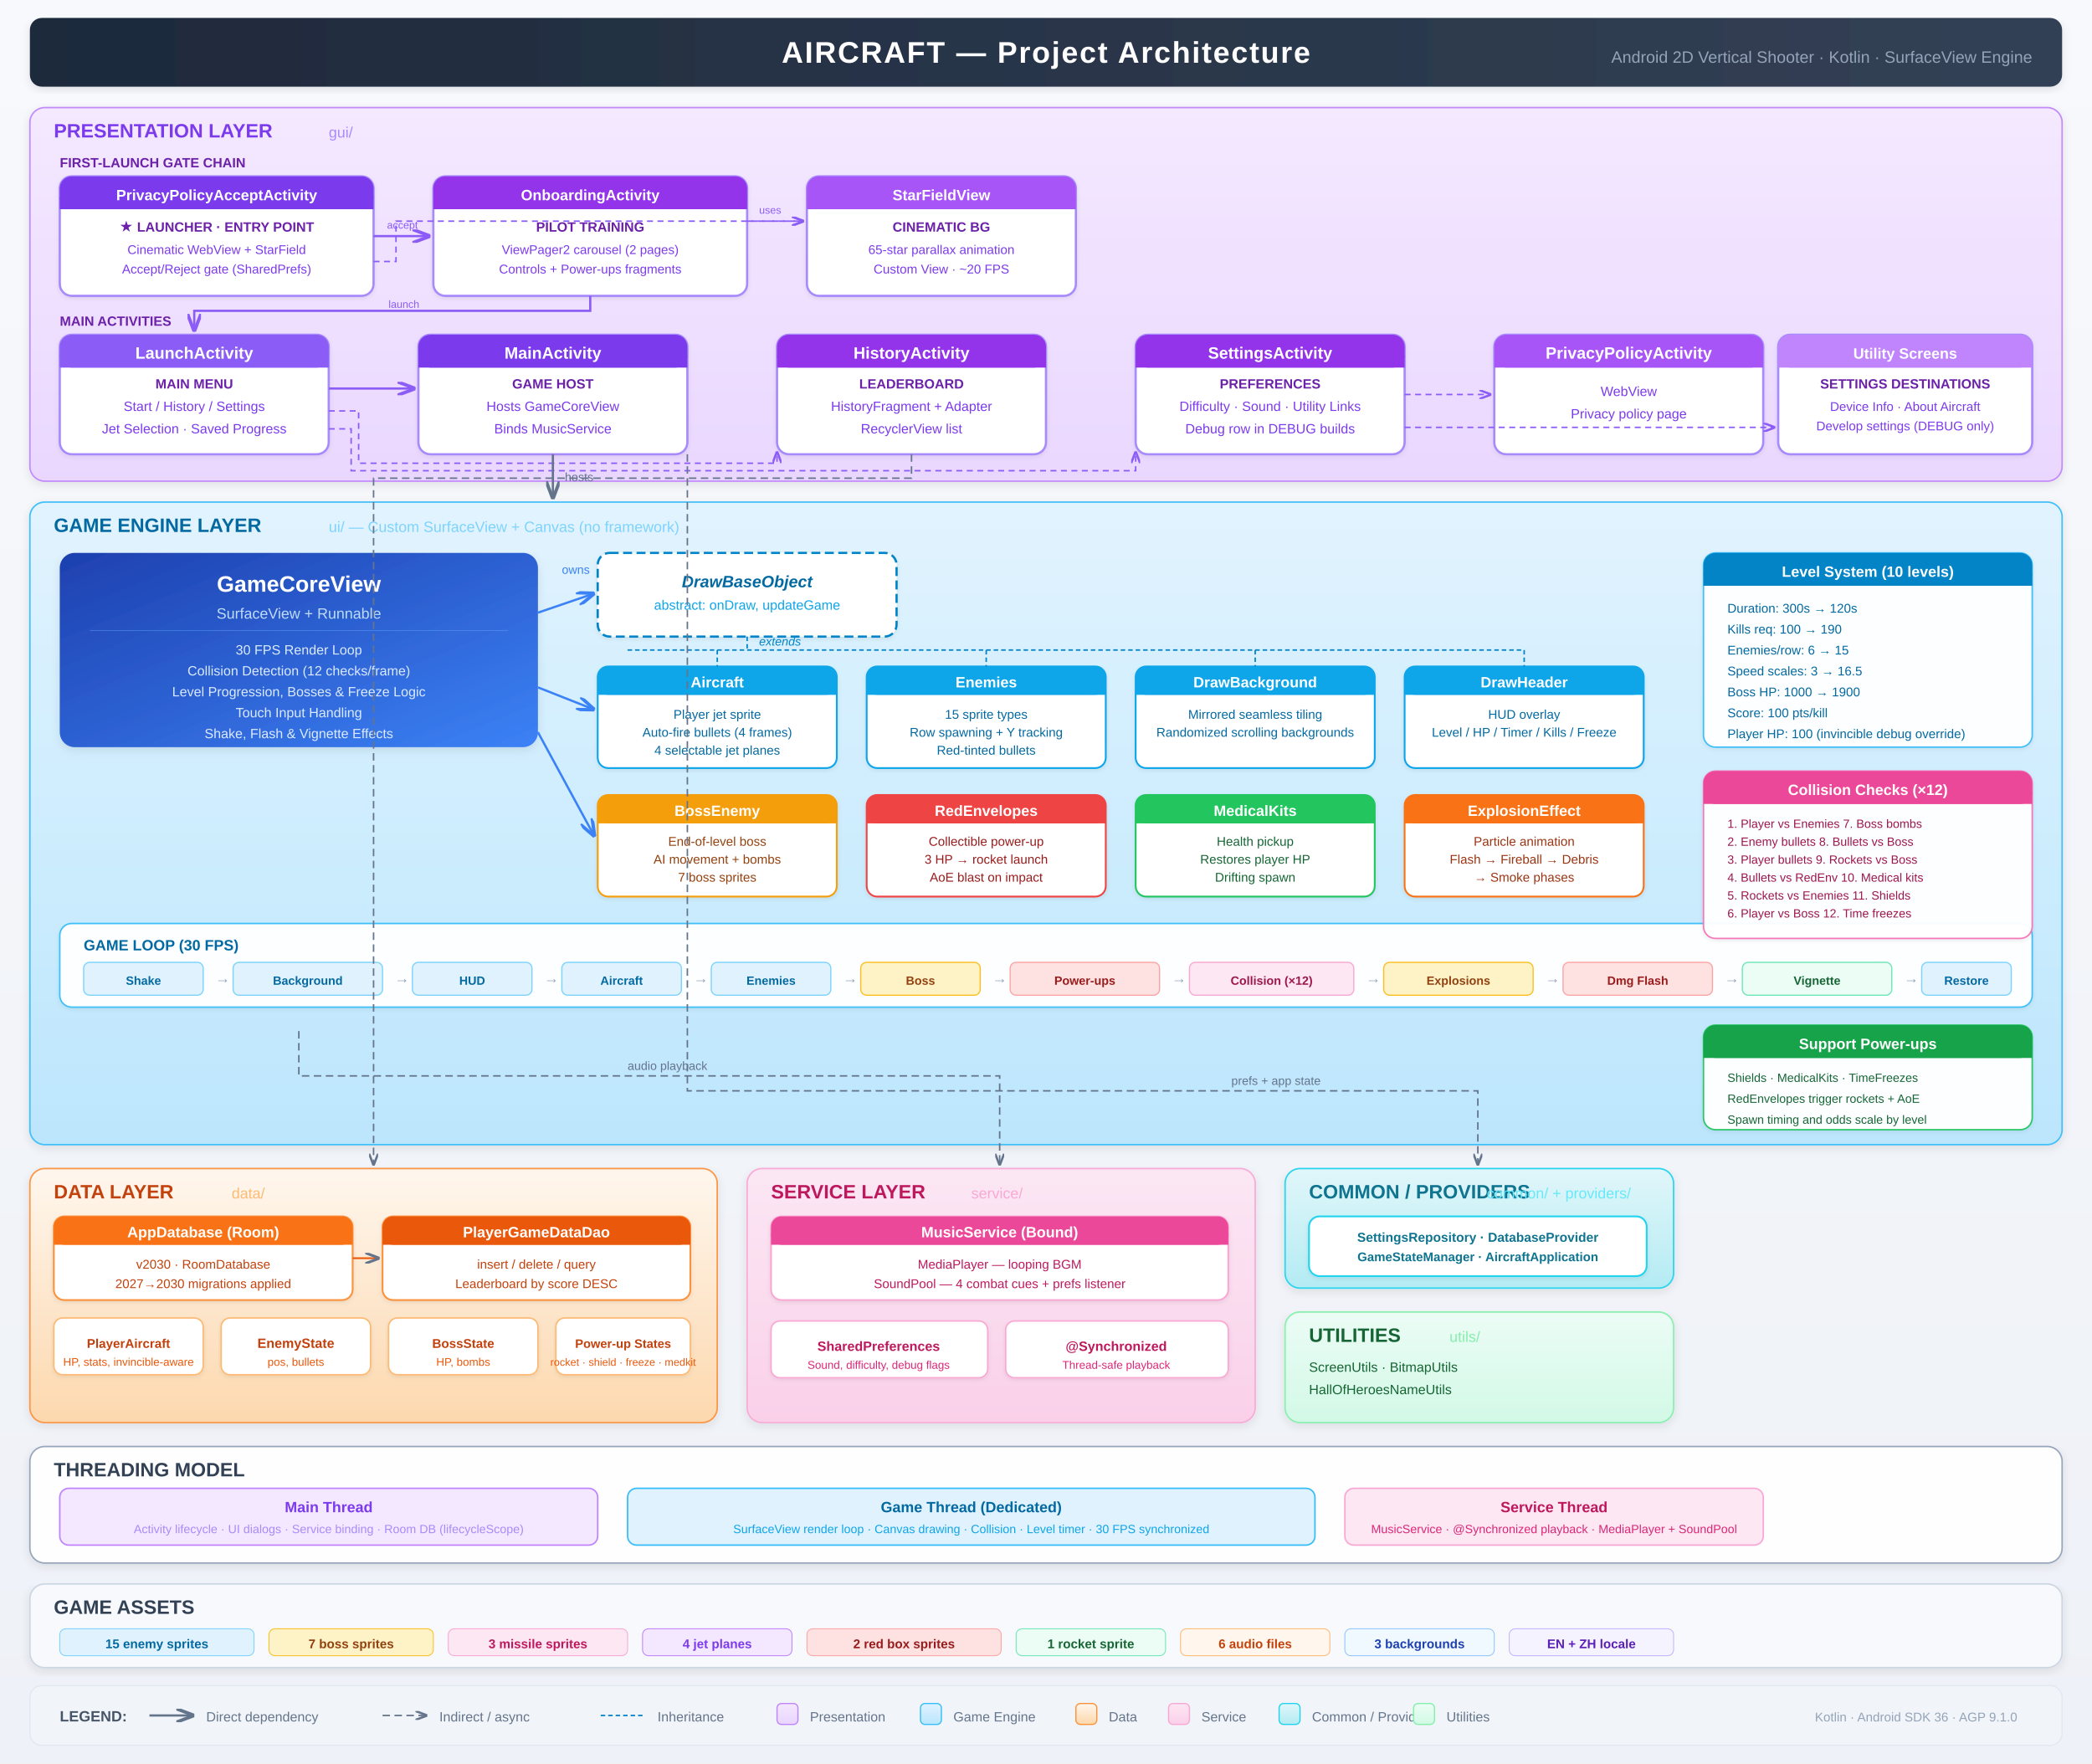
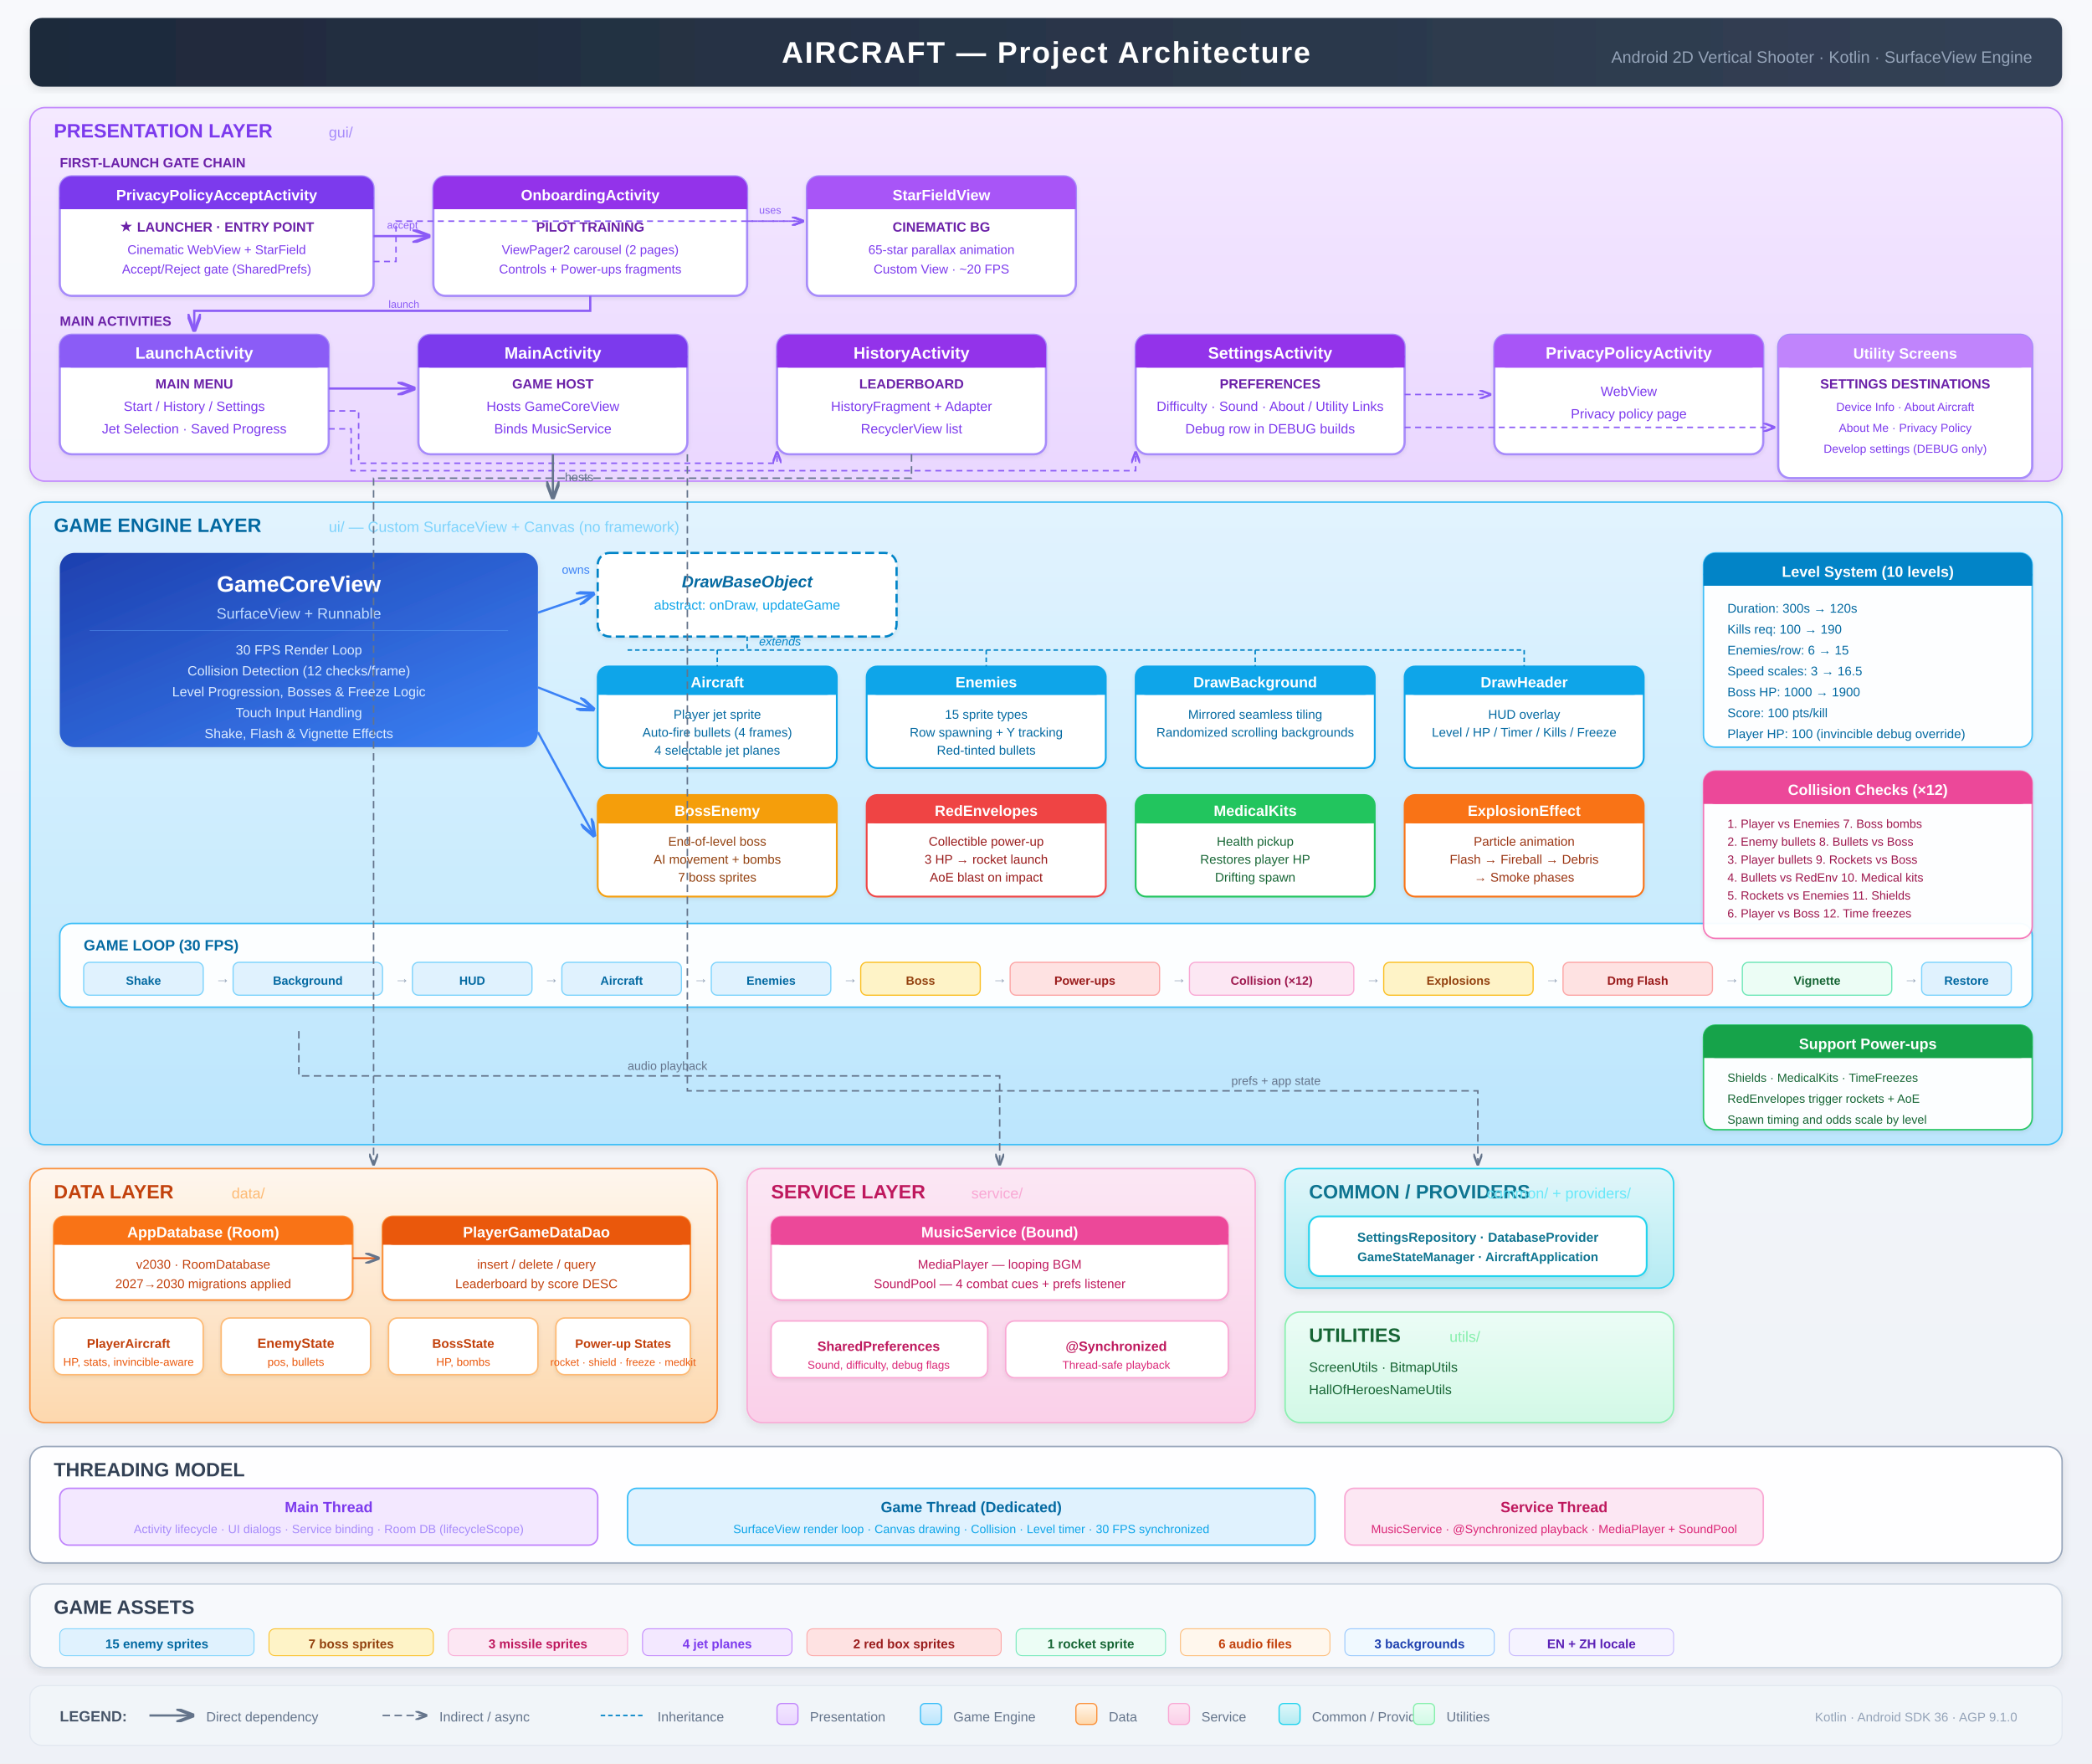
<svg xmlns="http://www.w3.org/2000/svg" width="1400" height="1180" viewBox="0 0 1400 1180" font-family="'Segoe UI', system-ui, -apple-system, Arial, sans-serif">
  <defs>
    <linearGradient id="bg" x1="0%" y1="0%" x2="0%" y2="100%">
      <stop offset="0%" style="stop-color:#f8f9fc" />
      <stop offset="100%" style="stop-color:#eef1f7" />
    </linearGradient>
    <linearGradient id="g-pres" x1="0%" y1="0%" x2="0%" y2="100%">
      <stop offset="0%" style="stop-color:#f3e8ff" />
      <stop offset="100%" style="stop-color:#e9d5ff" />
    </linearGradient>
    <linearGradient id="g-engine" x1="0%" y1="0%" x2="0%" y2="100%">
      <stop offset="0%" style="stop-color:#e0f2fe" />
      <stop offset="100%" style="stop-color:#bae6fd" />
    </linearGradient>
    <linearGradient id="g-data" x1="0%" y1="0%" x2="0%" y2="100%">
      <stop offset="0%" style="stop-color:#fff7ed" />
      <stop offset="100%" style="stop-color:#fed7aa" />
    </linearGradient>
    <linearGradient id="g-svc" x1="0%" y1="0%" x2="0%" y2="100%">
      <stop offset="0%" style="stop-color:#fce7f3" />
      <stop offset="100%" style="stop-color:#fbcfe8" />
    </linearGradient>
    <linearGradient id="g-vm" x1="0%" y1="0%" x2="0%" y2="100%">
      <stop offset="0%" style="stop-color:#e0f7fa" />
      <stop offset="100%" style="stop-color:#b2ebf2" />
    </linearGradient>
    <linearGradient id="g-util" x1="0%" y1="0%" x2="0%" y2="100%">
      <stop offset="0%" style="stop-color:#ecfdf5" />
      <stop offset="100%" style="stop-color:#d1fae5" />
    </linearGradient>
    <linearGradient id="g-core" x1="0%" y1="0%" x2="100%" y2="100%">
      <stop offset="0%" style="stop-color:#1e40af" />
      <stop offset="100%" style="stop-color:#3b82f6" />
    </linearGradient>
    <linearGradient id="g-title" x1="0%" y1="0%" x2="100%" y2="0%">
      <stop offset="0%" style="stop-color:#1e293b" />
      <stop offset="100%" style="stop-color:#334155" />
    </linearGradient>
    <filter id="shadow" x="-2%" y="-2%" width="106%" height="112%">
      <feDropShadow dx="0" dy="2" stdDeviation="3" flood-opacity="0.10" />
    </filter>
    <filter id="shadow-sm" x="-2%" y="-2%" width="106%" height="112%">
      <feDropShadow dx="0" dy="1" stdDeviation="1.5" flood-opacity="0.08" />
    </filter>
    <marker id="arr" markerWidth="8" markerHeight="6" refX="8" refY="3" orient="auto">
      <path d="M0,0 L8,3 L0,6" fill="none" stroke="#64748b" stroke-width="1.5" />
    </marker>
    <marker id="arr-blue" markerWidth="8" markerHeight="6" refX="8" refY="3" orient="auto">
      <path d="M0,0 L8,3 L0,6" fill="none" stroke="#3b82f6" stroke-width="1.5" />
    </marker>
    <marker id="arr-purple" markerWidth="8" markerHeight="6" refX="8" refY="3" orient="auto">
      <path d="M0,0 L8,3 L0,6" fill="none" stroke="#8b5cf6" stroke-width="1.5" />
    </marker>
  </defs>
  <rect width="1400" height="1180" fill="url(#bg)" rx="0" />
  <rect x="20" y="12" width="1360" height="46" rx="8" fill="url(#g-title)" filter="url(#shadow)" />
  <text x="700" y="42" text-anchor="middle" fill="#ffffff" font-size="20" font-weight="700" letter-spacing="1">AIRCRAFT — Project Architecture</text>
  <text x="1360" y="42" text-anchor="end" fill="#94a3b8" font-size="11">Android 2D Vertical Shooter · Kotlin · SurfaceView Engine</text>
  <rect x="20" y="72" width="1360" height="250" rx="10" fill="url(#g-pres)" stroke="#c084fc" stroke-width="1" filter="url(#shadow)" opacity="0.95" />
  <text x="36" y="92" fill="#7c3aed" font-size="13" font-weight="700">PRESENTATION LAYER</text>
  <text x="220" y="92" fill="#a78bfa" font-size="10">gui/</text>
  <text x="40" y="112" fill="#6b21a8" font-size="9" font-weight="600">FIRST-LAUNCH GATE CHAIN</text>
  <rect x="40" y="118" width="210" height="80" rx="8" fill="#ffffff" stroke="#a78bfa" stroke-width="1.5" filter="url(#shadow-sm)" />
  <rect x="40" y="118" width="210" height="22" rx="8" fill="#7c3aed" />
  <rect x="40" y="132" width="210" height="8" fill="#7c3aed" />
  <text x="145" y="134" text-anchor="middle" fill="#ffffff" font-size="10" font-weight="600">PrivacyPolicyAcceptActivity</text>
  <text x="145" y="155" text-anchor="middle" fill="#6b21a8" font-size="9" font-weight="600">★ LAUNCHER · ENTRY POINT</text>
  <text x="145" y="170" text-anchor="middle" fill="#7c3aed" font-size="8.5">Cinematic WebView + StarField</text>
  <text x="145" y="183" text-anchor="middle" fill="#7c3aed" font-size="8.5">Accept/Reject gate (SharedPrefs)</text>
  <rect x="290" y="118" width="210" height="80" rx="8" fill="#ffffff" stroke="#a78bfa" stroke-width="1.5" filter="url(#shadow-sm)" />
  <rect x="290" y="118" width="210" height="22" rx="8" fill="#9333ea" />
  <rect x="290" y="132" width="210" height="8" fill="#9333ea" />
  <text x="395" y="134" text-anchor="middle" fill="#ffffff" font-size="10" font-weight="600">OnboardingActivity</text>
  <text x="395" y="155" text-anchor="middle" fill="#6b21a8" font-size="9" font-weight="600">PILOT TRAINING</text>
  <text x="395" y="170" text-anchor="middle" fill="#7c3aed" font-size="8.5">ViewPager2 carousel (2 pages)</text>
  <text x="395" y="183" text-anchor="middle" fill="#7c3aed" font-size="8.5">Controls + Power-ups fragments</text>
  <rect x="540" y="118" width="180" height="80" rx="8" fill="#ffffff" stroke="#a78bfa" stroke-width="1.5" filter="url(#shadow-sm)" />
  <rect x="540" y="118" width="180" height="22" rx="8" fill="#a855f7" />
  <rect x="540" y="132" width="180" height="8" fill="#a855f7" />
  <text x="630" y="134" text-anchor="middle" fill="#ffffff" font-size="10" font-weight="600">StarFieldView</text>
  <text x="630" y="155" text-anchor="middle" fill="#6b21a8" font-size="9" font-weight="600">CINEMATIC BG</text>
  <text x="630" y="170" text-anchor="middle" fill="#7c3aed" font-size="8.5">65-star parallax animation</text>
  <text x="630" y="183" text-anchor="middle" fill="#7c3aed" font-size="8.5">Custom View · ~20 FPS</text>
  <line x1="250" y1="158" x2="288" y2="158" stroke="#8b5cf6" stroke-width="1.5" marker-end="url(#arr-purple)" />
  <text x="259" y="153" fill="#8b5cf6" font-size="7">accept</text>
  <path d="M250,175 L265,175 L265,148 L538,148" stroke="#8b5cf6" stroke-width="1" stroke-dasharray="4,3" fill="none" marker-end="url(#arr-purple)" />
  <line x1="500" y1="148" x2="538" y2="148" stroke="#8b5cf6" stroke-width="1" stroke-dasharray="4,3" marker-end="url(#arr-purple)" />
  <text x="508" y="143" fill="#8b5cf6" font-size="7">uses</text>
  <text x="40" y="218" fill="#6b21a8" font-size="9" font-weight="600">MAIN ACTIVITIES</text>
  <rect x="40" y="224" width="180" height="80" rx="8" fill="#ffffff" stroke="#a78bfa" stroke-width="1.5" filter="url(#shadow-sm)" />
  <rect x="40" y="224" width="180" height="22" rx="8" fill="#8b5cf6" />
  <rect x="40" y="238" width="180" height="8" fill="#8b5cf6" />
  <text x="130" y="240" text-anchor="middle" fill="#ffffff" font-size="11" font-weight="600">LaunchActivity</text>
  <text x="130" y="260" text-anchor="middle" fill="#6b21a8" font-size="9" font-weight="600">MAIN MENU</text>
  <text x="130" y="275" text-anchor="middle" fill="#7c3aed" font-size="9">Start / History / Settings</text>
  <text x="130" y="290" text-anchor="middle" fill="#7c3aed" font-size="9">Jet Selection · Saved Progress</text>
  <rect x="280" y="224" width="180" height="80" rx="8" fill="#ffffff" stroke="#a78bfa" stroke-width="1.5" filter="url(#shadow-sm)" />
  <rect x="280" y="224" width="180" height="22" rx="8" fill="#7c3aed" />
  <rect x="280" y="238" width="180" height="8" fill="#7c3aed" />
  <text x="370" y="240" text-anchor="middle" fill="#ffffff" font-size="11" font-weight="600">MainActivity</text>
  <text x="370" y="260" text-anchor="middle" fill="#6b21a8" font-size="9" font-weight="600">GAME HOST</text>
  <text x="370" y="275" text-anchor="middle" fill="#7c3aed" font-size="9">Hosts GameCoreView</text>
  <text x="370" y="290" text-anchor="middle" fill="#7c3aed" font-size="9">Binds MusicService</text>
  <rect x="520" y="224" width="180" height="80" rx="8" fill="#ffffff" stroke="#a78bfa" stroke-width="1.5" filter="url(#shadow-sm)" />
  <rect x="520" y="224" width="180" height="22" rx="8" fill="#9333ea" />
  <rect x="520" y="238" width="180" height="8" fill="#9333ea" />
  <text x="610" y="240" text-anchor="middle" fill="#ffffff" font-size="11" font-weight="600">HistoryActivity</text>
  <text x="610" y="260" text-anchor="middle" fill="#6b21a8" font-size="9" font-weight="600">LEADERBOARD</text>
  <text x="610" y="275" text-anchor="middle" fill="#7c3aed" font-size="9">HistoryFragment + Adapter</text>
  <text x="610" y="290" text-anchor="middle" fill="#7c3aed" font-size="9">RecyclerView list</text>
  <rect x="760" y="224" width="180" height="80" rx="8" fill="#ffffff" stroke="#a78bfa" stroke-width="1.5" filter="url(#shadow-sm)" />
  <rect x="760" y="224" width="180" height="22" rx="8" fill="#9333ea" />
  <rect x="760" y="238" width="180" height="8" fill="#9333ea" />
  <text x="850" y="240" text-anchor="middle" fill="#ffffff" font-size="11" font-weight="600">SettingsActivity</text>
  <text x="850" y="260" text-anchor="middle" fill="#6b21a8" font-size="9" font-weight="600">PREFERENCES</text>
-   <text x="850" y="275" text-anchor="middle" fill="#7c3aed" font-size="9">Difficulty · Sound · Utility Links</text>
+   <text x="850" y="275" text-anchor="middle" fill="#7c3aed" font-size="9">Difficulty · Sound · About / Utility Links</text>
  <text x="850" y="290" text-anchor="middle" fill="#7c3aed" font-size="9">Debug row in DEBUG builds</text>
  <rect x="1000" y="224" width="180" height="80" rx="8" fill="#ffffff" stroke="#a78bfa" stroke-width="1.5" filter="url(#shadow-sm)" />
  <rect x="1000" y="224" width="180" height="22" rx="8" fill="#a855f7" />
  <rect x="1000" y="238" width="180" height="8" fill="#a855f7" />
  <text x="1090" y="240" text-anchor="middle" fill="#ffffff" font-size="11" font-weight="600">PrivacyPolicyActivity</text>
  <text x="1090" y="265" text-anchor="middle" fill="#7c3aed" font-size="9">WebView</text>
  <text x="1090" y="280" text-anchor="middle" fill="#7c3aed" font-size="9">Privacy policy page</text>
-   <rect x="1190" y="224" width="170" height="80" rx="8" fill="#ffffff" stroke="#a78bfa" stroke-width="1.5" filter="url(#shadow-sm)" />
+   <rect x="1190" y="224" width="170" height="96" rx="8" fill="#ffffff" stroke="#a78bfa" stroke-width="1.5" filter="url(#shadow-sm)" />
  <rect x="1190" y="224" width="170" height="22" rx="8" fill="#c084fc" />
  <rect x="1190" y="238" width="170" height="8" fill="#c084fc" />
  <text x="1275" y="240" text-anchor="middle" fill="#ffffff" font-size="10" font-weight="600">Utility Screens</text>
  <text x="1275" y="260" text-anchor="middle" fill="#6b21a8" font-size="9" font-weight="600">SETTINGS DESTINATIONS</text>
-   <text x="1275" y="275" text-anchor="middle" fill="#7c3aed" font-size="8.5">Device Info · About Aircraft</text>
-   <text x="1275" y="288" text-anchor="middle" fill="#7c3aed" font-size="8.5">Develop settings (DEBUG only)</text>
+   <text x="1275" y="275" text-anchor="middle" fill="#7c3aed" font-size="7.8">Device Info · About Aircraft</text>
+   <text x="1275" y="289" text-anchor="middle" fill="#7c3aed" font-size="7.8">About Me · Privacy Policy</text>
+   <text x="1275" y="303" text-anchor="middle" fill="#7c3aed" font-size="7.8">Develop settings (DEBUG only)</text>
  <path d="M395,198 L395,208 L130,208 L130,222" stroke="#8b5cf6" stroke-width="1.5" fill="none" marker-end="url(#arr-purple)" />
  <text x="260" y="206" fill="#8b5cf6" font-size="7">launch</text>
  <line x1="220" y1="260" x2="278" y2="260" stroke="#8b5cf6" stroke-width="1.5" marker-end="url(#arr-purple)" />
  <path d="M220,275 L240,275 L240,310 L520,310 L520,302" stroke="#8b5cf6" stroke-width="1" stroke-dasharray="4,3" fill="none" marker-end="url(#arr-purple)" />
  <path d="M220,287 L235,287 L235,315 L760,315 L760,302" stroke="#8b5cf6" stroke-width="1" stroke-dasharray="4,3" fill="none" marker-end="url(#arr-purple)" />
  <line x1="940" y1="264" x2="998" y2="264" stroke="#8b5cf6" stroke-width="1" stroke-dasharray="4,3" marker-end="url(#arr-purple)" />
  <line x1="940" y1="286" x2="1188" y2="286" stroke="#8b5cf6" stroke-width="1" stroke-dasharray="4,3" marker-end="url(#arr-purple)" />
  <rect x="20" y="336" width="1360" height="430" rx="10" fill="url(#g-engine)" stroke="#38bdf8" stroke-width="1" filter="url(#shadow)" opacity="0.95" />
  <text x="36" y="356" fill="#0369a1" font-size="13" font-weight="700">GAME ENGINE LAYER</text>
  <text x="220" y="356" fill="#7dd3fc" font-size="10">ui/ — Custom SurfaceView + Canvas (no framework)</text>
  <rect x="40" y="370" width="320" height="130" rx="10" fill="url(#g-core)" filter="url(#shadow)" />
  <text x="200" y="396" text-anchor="middle" fill="#ffffff" font-size="15" font-weight="700">GameCoreView</text>
  <text x="200" y="414" text-anchor="middle" fill="#bfdbfe" font-size="10">SurfaceView + Runnable</text>
  <line x1="60" y1="422" x2="340" y2="422" stroke="#60a5fa" stroke-width="0.5" opacity="0.5" />
  <text x="200" y="438" text-anchor="middle" fill="#dbeafe" font-size="9">30 FPS Render Loop</text>
  <text x="200" y="452" text-anchor="middle" fill="#dbeafe" font-size="9">Collision Detection (12 checks/frame)</text>
  <text x="200" y="466" text-anchor="middle" fill="#dbeafe" font-size="9">Level Progression, Bosses &amp; Freeze Logic</text>
  <text x="200" y="480" text-anchor="middle" fill="#dbeafe" font-size="9">Touch Input Handling</text>
  <text x="200" y="494" text-anchor="middle" fill="#dbeafe" font-size="9">Shake, Flash &amp; Vignette Effects</text>
  <rect x="400" y="370" width="200" height="56" rx="8" fill="#ffffff" stroke="#0284c7" stroke-width="1.5" stroke-dasharray="6,3" filter="url(#shadow-sm)" />
  <text x="500" y="393" text-anchor="middle" fill="#0369a1" font-size="11" font-weight="600" font-style="italic">DrawBaseObject</text>
  <text x="500" y="408" text-anchor="middle" fill="#0ea5e9" font-size="9">abstract: onDraw, updateGame</text>
  <rect x="400" y="446" width="160" height="68" rx="7" fill="#ffffff" stroke="#0ea5e9" stroke-width="1.2" filter="url(#shadow-sm)" />
  <rect x="400" y="446" width="160" height="19" rx="7" fill="#0ea5e9" />
  <rect x="400" y="458" width="160" height="7" fill="#0ea5e9" />
  <text x="480" y="460" text-anchor="middle" fill="#ffffff" font-size="10" font-weight="600">Aircraft</text>
  <text x="480" y="481" text-anchor="middle" fill="#0369a1" font-size="8.5">Player jet sprite</text>
  <text x="480" y="493" text-anchor="middle" fill="#0369a1" font-size="8.5">Auto-fire bullets (4 frames)</text>
  <text x="480" y="505" text-anchor="middle" fill="#0369a1" font-size="8.5">4 selectable jet planes</text>
  <rect x="580" y="446" width="160" height="68" rx="7" fill="#ffffff" stroke="#0ea5e9" stroke-width="1.2" filter="url(#shadow-sm)" />
  <rect x="580" y="446" width="160" height="19" rx="7" fill="#0ea5e9" />
  <rect x="580" y="458" width="160" height="7" fill="#0ea5e9" />
  <text x="660" y="460" text-anchor="middle" fill="#ffffff" font-size="10" font-weight="600">Enemies</text>
  <text x="660" y="481" text-anchor="middle" fill="#0369a1" font-size="8.5">15 sprite types</text>
  <text x="660" y="493" text-anchor="middle" fill="#0369a1" font-size="8.5">Row spawning + Y tracking</text>
  <text x="660" y="505" text-anchor="middle" fill="#0369a1" font-size="8.5">Red-tinted bullets</text>
  <rect x="760" y="446" width="160" height="68" rx="7" fill="#ffffff" stroke="#0ea5e9" stroke-width="1.2" filter="url(#shadow-sm)" />
  <rect x="760" y="446" width="160" height="19" rx="7" fill="#0ea5e9" />
  <rect x="760" y="458" width="160" height="7" fill="#0ea5e9" />
  <text x="840" y="460" text-anchor="middle" fill="#ffffff" font-size="10" font-weight="600">DrawBackground</text>
  <text x="840" y="481" text-anchor="middle" fill="#0369a1" font-size="8.5">Mirrored seamless tiling</text>
  <text x="840" y="493" text-anchor="middle" fill="#0369a1" font-size="8.5">Randomized scrolling backgrounds</text>
  <rect x="940" y="446" width="160" height="68" rx="7" fill="#ffffff" stroke="#0ea5e9" stroke-width="1.2" filter="url(#shadow-sm)" />
  <rect x="940" y="446" width="160" height="19" rx="7" fill="#0ea5e9" />
  <rect x="940" y="458" width="160" height="7" fill="#0ea5e9" />
  <text x="1020" y="460" text-anchor="middle" fill="#ffffff" font-size="10" font-weight="600">DrawHeader</text>
  <text x="1020" y="481" text-anchor="middle" fill="#0369a1" font-size="8.5">HUD overlay</text>
  <text x="1020" y="493" text-anchor="middle" fill="#0369a1" font-size="8.5">Level / HP / Timer / Kills / Freeze</text>
  <line x1="500" y1="426" x2="500" y2="435" stroke="#0284c7" stroke-width="1" stroke-dasharray="3,2" />
  <line x1="420" y1="435" x2="1020" y2="435" stroke="#0284c7" stroke-width="1" stroke-dasharray="3,2" />
  <line x1="480" y1="435" x2="480" y2="446" stroke="#0284c7" stroke-width="1" stroke-dasharray="3,2" />
  <line x1="660" y1="435" x2="660" y2="446" stroke="#0284c7" stroke-width="1" stroke-dasharray="3,2" />
  <line x1="840" y1="435" x2="840" y2="446" stroke="#0284c7" stroke-width="1" stroke-dasharray="3,2" />
  <line x1="1020" y1="435" x2="1020" y2="446" stroke="#0284c7" stroke-width="1" stroke-dasharray="3,2" />
  <text x="508" y="432" fill="#0284c7" font-size="8" font-style="italic">extends</text>
  <rect x="400" y="532" width="160" height="68" rx="7" fill="#ffffff" stroke="#f59e0b" stroke-width="1.2" filter="url(#shadow-sm)" />
  <rect x="400" y="532" width="160" height="19" rx="7" fill="#f59e0b" />
  <rect x="400" y="544" width="160" height="7" fill="#f59e0b" />
  <text x="480" y="546" text-anchor="middle" fill="#ffffff" font-size="10" font-weight="600">BossEnemy</text>
  <text x="480" y="566" text-anchor="middle" fill="#92400e" font-size="8.5">End-of-level boss</text>
  <text x="480" y="578" text-anchor="middle" fill="#92400e" font-size="8.5">AI movement + bombs</text>
  <text x="480" y="590" text-anchor="middle" fill="#92400e" font-size="8.5">7 boss sprites</text>
  <rect x="580" y="532" width="160" height="68" rx="7" fill="#ffffff" stroke="#ef4444" stroke-width="1.2" filter="url(#shadow-sm)" />
  <rect x="580" y="532" width="160" height="19" rx="7" fill="#ef4444" />
  <rect x="580" y="544" width="160" height="7" fill="#ef4444" />
  <text x="660" y="546" text-anchor="middle" fill="#ffffff" font-size="10" font-weight="600">RedEnvelopes</text>
  <text x="660" y="566" text-anchor="middle" fill="#991b1b" font-size="8.5">Collectible power-up</text>
  <text x="660" y="578" text-anchor="middle" fill="#991b1b" font-size="8.5">3 HP → rocket launch</text>
  <text x="660" y="590" text-anchor="middle" fill="#991b1b" font-size="8.5">AoE blast on impact</text>
  <rect x="760" y="532" width="160" height="68" rx="7" fill="#ffffff" stroke="#22c55e" stroke-width="1.2" filter="url(#shadow-sm)" />
  <rect x="760" y="532" width="160" height="19" rx="7" fill="#22c55e" />
  <rect x="760" y="544" width="160" height="7" fill="#22c55e" />
  <text x="840" y="546" text-anchor="middle" fill="#ffffff" font-size="10" font-weight="600">MedicalKits</text>
  <text x="840" y="566" text-anchor="middle" fill="#166534" font-size="8.5">Health pickup</text>
  <text x="840" y="578" text-anchor="middle" fill="#166534" font-size="8.5">Restores player HP</text>
  <text x="840" y="590" text-anchor="middle" fill="#166534" font-size="8.5">Drifting spawn</text>
  <rect x="940" y="532" width="160" height="68" rx="7" fill="#ffffff" stroke="#f97316" stroke-width="1.2" filter="url(#shadow-sm)" />
  <rect x="940" y="532" width="160" height="19" rx="7" fill="#f97316" />
  <rect x="940" y="544" width="160" height="7" fill="#f97316" />
  <text x="1020" y="546" text-anchor="middle" fill="#ffffff" font-size="10" font-weight="600">ExplosionEffect</text>
  <text x="1020" y="566" text-anchor="middle" fill="#9a3412" font-size="8.5">Particle animation</text>
  <text x="1020" y="578" text-anchor="middle" fill="#9a3412" font-size="8.5">Flash → Fireball → Debris</text>
  <text x="1020" y="590" text-anchor="middle" fill="#9a3412" font-size="8.5">→ Smoke phases</text>
  <line x1="360" y1="410" x2="398" y2="397" stroke="#3b82f6" stroke-width="1.5" marker-end="url(#arr-blue)" />
  <line x1="360" y1="460" x2="398" y2="475" stroke="#3b82f6" stroke-width="1.5" marker-end="url(#arr-blue)" />
  <line x1="360" y1="490" x2="398" y2="560" stroke="#3b82f6" stroke-width="1.5" marker-end="url(#arr-blue)" />
  <text x="376" y="384" fill="#3b82f6" font-size="8">owns</text>
  <rect x="40" y="618" width="1320" height="56" rx="8" fill="#ffffff" stroke="#38bdf8" stroke-width="1" filter="url(#shadow-sm)" opacity="0.95" />
  <text x="56" y="636" fill="#0369a1" font-size="10" font-weight="700">GAME LOOP (30 FPS)</text>
  <rect x="56" y="644" width="80" height="22" rx="4" fill="#e0f2fe" stroke="#7dd3fc" stroke-width="0.8" />
  <text x="96" y="659" text-anchor="middle" fill="#0369a1" font-size="8" font-weight="600">Shake</text>
  <text x="144" y="658" fill="#94a3b8" font-size="10">→</text>
  <rect x="156" y="644" width="100" height="22" rx="4" fill="#e0f2fe" stroke="#7dd3fc" stroke-width="0.8" />
  <text x="206" y="659" text-anchor="middle" fill="#0369a1" font-size="8" font-weight="600">Background</text>
  <text x="264" y="658" fill="#94a3b8" font-size="10">→</text>
  <rect x="276" y="644" width="80" height="22" rx="4" fill="#e0f2fe" stroke="#7dd3fc" stroke-width="0.8" />
  <text x="316" y="659" text-anchor="middle" fill="#0369a1" font-size="8" font-weight="600">HUD</text>
  <text x="364" y="658" fill="#94a3b8" font-size="10">→</text>
  <rect x="376" y="644" width="80" height="22" rx="4" fill="#e0f2fe" stroke="#7dd3fc" stroke-width="0.8" />
  <text x="416" y="659" text-anchor="middle" fill="#0369a1" font-size="8" font-weight="600">Aircraft</text>
  <text x="464" y="658" fill="#94a3b8" font-size="10">→</text>
  <rect x="476" y="644" width="80" height="22" rx="4" fill="#e0f2fe" stroke="#7dd3fc" stroke-width="0.8" />
  <text x="516" y="659" text-anchor="middle" fill="#0369a1" font-size="8" font-weight="600">Enemies</text>
  <text x="564" y="658" fill="#94a3b8" font-size="10">→</text>
  <rect x="576" y="644" width="80" height="22" rx="4" fill="#fef3c7" stroke="#fbbf24" stroke-width="0.8" />
  <text x="616" y="659" text-anchor="middle" fill="#92400e" font-size="8" font-weight="600">Boss</text>
  <text x="664" y="658" fill="#94a3b8" font-size="10">→</text>
  <rect x="676" y="644" width="100" height="22" rx="4" fill="#fee2e2" stroke="#fca5a5" stroke-width="0.8" />
  <text x="726" y="659" text-anchor="middle" fill="#991b1b" font-size="8" font-weight="600">Power-ups</text>
  <text x="784" y="658" fill="#94a3b8" font-size="10">→</text>
  <rect x="796" y="644" width="110" height="22" rx="4" fill="#fce7f3" stroke="#f9a8d4" stroke-width="0.8" />
  <text x="851" y="659" text-anchor="middle" fill="#9d174d" font-size="8" font-weight="600">Collision (×12)</text>
  <text x="914" y="658" fill="#94a3b8" font-size="10">→</text>
  <rect x="926" y="644" width="100" height="22" rx="4" fill="#fef3c7" stroke="#fbbf24" stroke-width="0.8" />
  <text x="976" y="659" text-anchor="middle" fill="#92400e" font-size="8" font-weight="600">Explosions</text>
  <text x="1034" y="658" fill="#94a3b8" font-size="10">→</text>
  <rect x="1046" y="644" width="100" height="22" rx="4" fill="#fee2e2" stroke="#fca5a5" stroke-width="0.8" />
  <text x="1096" y="659" text-anchor="middle" fill="#991b1b" font-size="8" font-weight="600">Dmg Flash</text>
  <text x="1154" y="658" fill="#94a3b8" font-size="10">→</text>
  <rect x="1166" y="644" width="100" height="22" rx="4" fill="#ecfdf5" stroke="#6ee7b7" stroke-width="0.8" />
  <text x="1216" y="659" text-anchor="middle" fill="#166534" font-size="8" font-weight="600">Vignette</text>
  <text x="1274" y="658" fill="#94a3b8" font-size="10">→</text>
  <rect x="1286" y="644" width="60" height="22" rx="4" fill="#e0f2fe" stroke="#7dd3fc" stroke-width="0.8" />
  <text x="1316" y="659" text-anchor="middle" fill="#0369a1" font-size="8" font-weight="600">Restore</text>
  <rect x="1140" y="370" width="220" height="130" rx="8" fill="#ffffff" stroke="#38bdf8" stroke-width="1" filter="url(#shadow-sm)" opacity="0.95" />
  <rect x="1140" y="370" width="220" height="22" rx="8" fill="#0284c7" />
  <rect x="1140" y="384" width="220" height="8" fill="#0284c7" />
  <text x="1250" y="386" text-anchor="middle" fill="#ffffff" font-size="10" font-weight="600">Level System (10 levels)</text>
  <text x="1156" y="410" fill="#0369a1" font-size="8.5">Duration: 300s → 120s</text>
  <text x="1156" y="424" fill="#0369a1" font-size="8.5">Kills req: 100 → 190</text>
  <text x="1156" y="438" fill="#0369a1" font-size="8.5">Enemies/row: 6 → 15</text>
  <text x="1156" y="452" fill="#0369a1" font-size="8.5">Speed scales: 3 → 16.5</text>
  <text x="1156" y="466" fill="#0369a1" font-size="8.5">Boss HP: 1000 → 1900</text>
  <text x="1156" y="480" fill="#0369a1" font-size="8.5">Score: 100 pts/kill</text>
  <text x="1156" y="494" fill="#0369a1" font-size="8.5">Player HP: 100 (invincible debug override)</text>
  <rect x="1140" y="516" width="220" height="112" rx="8" fill="#ffffff" stroke="#f472b6" stroke-width="1" filter="url(#shadow-sm)" opacity="0.95" />
  <rect x="1140" y="516" width="220" height="22" rx="8" fill="#ec4899" />
  <rect x="1140" y="530" width="220" height="8" fill="#ec4899" />
  <text x="1250" y="532" text-anchor="middle" fill="#ffffff" font-size="10" font-weight="600">Collision Checks (×12)</text>
  <text x="1156" y="554" fill="#9d174d" font-size="8">1. Player vs Enemies   7. Boss bombs</text>
  <text x="1156" y="566" fill="#9d174d" font-size="8">2. Enemy bullets       8. Bullets vs Boss</text>
  <text x="1156" y="578" fill="#9d174d" font-size="8">3. Player bullets      9. Rockets vs Boss</text>
  <text x="1156" y="590" fill="#9d174d" font-size="8">4. Bullets vs RedEnv  10. Medical kits</text>
  <text x="1156" y="602" fill="#9d174d" font-size="8">5. Rockets vs Enemies 11. Shields</text>
  <text x="1156" y="614" fill="#9d174d" font-size="8">6. Player vs Boss     12. Time freezes</text>
  <rect x="1140" y="686" width="220" height="70" rx="8" fill="#ffffff" stroke="#22c55e" stroke-width="1" filter="url(#shadow-sm)" opacity="0.95" />
  <rect x="1140" y="686" width="220" height="22" rx="8" fill="#16a34a" />
  <rect x="1140" y="700" width="220" height="8" fill="#16a34a" />
  <text x="1250" y="702" text-anchor="middle" fill="#ffffff" font-size="10" font-weight="600">Support Power-ups</text>
  <text x="1156" y="724" fill="#166534" font-size="8">Shields · MedicalKits · TimeFreezes</text>
  <text x="1156" y="738" fill="#166534" font-size="8">RedEnvelopes trigger rockets + AoE</text>
  <text x="1156" y="752" fill="#166534" font-size="8">Spawn timing and odds scale by level</text>
  <rect x="20" y="782" width="460" height="170" rx="10" fill="url(#g-data)" stroke="#fb923c" stroke-width="1" filter="url(#shadow)" opacity="0.95" />
  <text x="36" y="802" fill="#c2410c" font-size="13" font-weight="700">DATA LAYER</text>
  <text x="155" y="802" fill="#fdba74" font-size="10">data/</text>
  <rect x="36" y="814" width="200" height="56" rx="7" fill="#ffffff" stroke="#fb923c" stroke-width="1.2" filter="url(#shadow-sm)" />
  <rect x="36" y="814" width="200" height="19" rx="7" fill="#f97316" />
  <rect x="36" y="826" width="200" height="7" fill="#f97316" />
  <text x="136" y="828" text-anchor="middle" fill="#ffffff" font-size="10" font-weight="600">AppDatabase (Room)</text>
  <text x="136" y="849" text-anchor="middle" fill="#c2410c" font-size="8.5">v2030 · RoomDatabase</text>
  <text x="136" y="862" text-anchor="middle" fill="#c2410c" font-size="8.5">2027→2030 migrations applied</text>
  <rect x="256" y="814" width="206" height="56" rx="7" fill="#ffffff" stroke="#fb923c" stroke-width="1.2" filter="url(#shadow-sm)" />
  <rect x="256" y="814" width="206" height="19" rx="7" fill="#ea580c" />
  <rect x="256" y="826" width="206" height="7" fill="#ea580c" />
  <text x="359" y="828" text-anchor="middle" fill="#ffffff" font-size="10" font-weight="600">PlayerGameDataDao</text>
  <text x="359" y="849" text-anchor="middle" fill="#c2410c" font-size="8.5">insert / delete / query</text>
  <text x="359" y="862" text-anchor="middle" fill="#c2410c" font-size="8.5">Leaderboard by score DESC</text>
  <rect x="36" y="882" width="100" height="38" rx="6" fill="#ffffff" stroke="#fdba74" stroke-width="1" filter="url(#shadow-sm)" />
  <text x="86" y="902" text-anchor="middle" fill="#c2410c" font-size="8.5" font-weight="600">PlayerAircraft</text>
  <text x="86" y="914" text-anchor="middle" fill="#ea580c" font-size="7.5">HP, stats, invincible-aware</text>
  <rect x="148" y="882" width="100" height="38" rx="6" fill="#ffffff" stroke="#fdba74" stroke-width="1" filter="url(#shadow-sm)" />
  <text x="198" y="902" text-anchor="middle" fill="#c2410c" font-size="9" font-weight="600">EnemyState</text>
  <text x="198" y="914" text-anchor="middle" fill="#ea580c" font-size="7.5">pos, bullets</text>
  <rect x="260" y="882" width="100" height="38" rx="6" fill="#ffffff" stroke="#fdba74" stroke-width="1" filter="url(#shadow-sm)" />
  <text x="310" y="902" text-anchor="middle" fill="#c2410c" font-size="8.5" font-weight="600">BossState</text>
  <text x="310" y="914" text-anchor="middle" fill="#ea580c" font-size="7.5">HP, bombs</text>
  <rect x="372" y="882" width="90" height="38" rx="6" fill="#ffffff" stroke="#fdba74" stroke-width="1" filter="url(#shadow-sm)" />
  <text x="417" y="902" text-anchor="middle" fill="#c2410c" font-size="8.2" font-weight="600">Power-up States</text>
  <text x="417" y="914" text-anchor="middle" fill="#ea580c" font-size="7.1">rocket · shield · freeze · medkit</text>
  <line x1="236" y1="842" x2="254" y2="842" stroke="#ea580c" stroke-width="1.2" marker-end="url(#arr)" />
  <rect x="500" y="782" width="340" height="170" rx="10" fill="url(#g-svc)" stroke="#f9a8d4" stroke-width="1" filter="url(#shadow)" opacity="0.95" />
  <text x="516" y="802" fill="#be185d" font-size="13" font-weight="700">SERVICE LAYER</text>
  <text x="650" y="802" fill="#f9a8d4" font-size="10">service/</text>
  <rect x="516" y="814" width="306" height="56" rx="7" fill="#ffffff" stroke="#f9a8d4" stroke-width="1.2" filter="url(#shadow-sm)" />
  <rect x="516" y="814" width="306" height="19" rx="7" fill="#ec4899" />
  <rect x="516" y="826" width="306" height="7" fill="#ec4899" />
  <text x="669" y="828" text-anchor="middle" fill="#ffffff" font-size="10" font-weight="600">MusicService (Bound)</text>
  <text x="669" y="849" text-anchor="middle" fill="#be185d" font-size="8.5">MediaPlayer — looping BGM</text>
  <text x="669" y="862" text-anchor="middle" fill="#be185d" font-size="8.5">SoundPool — 4 combat cues + prefs listener</text>
  <rect x="516" y="884" width="145" height="38" rx="6" fill="#ffffff" stroke="#f9a8d4" stroke-width="1" filter="url(#shadow-sm)" />
  <text x="588" y="904" text-anchor="middle" fill="#be185d" font-size="9" font-weight="600">SharedPreferences</text>
  <text x="588" y="916" text-anchor="middle" fill="#db2777" font-size="7.5">Sound, difficulty, debug flags</text>
  <rect x="673" y="884" width="149" height="38" rx="6" fill="#ffffff" stroke="#f9a8d4" stroke-width="1" filter="url(#shadow-sm)" />
  <text x="747" y="904" text-anchor="middle" fill="#be185d" font-size="9" font-weight="600">@Synchronized</text>
  <text x="747" y="916" text-anchor="middle" fill="#db2777" font-size="7.5">Thread-safe playback</text>
  <rect x="860" y="782" width="260" height="80" rx="10" fill="url(#g-vm)" stroke="#22d3ee" stroke-width="1" filter="url(#shadow)" opacity="0.95" />
  <text x="876" y="802" fill="#0e7490" font-size="13" font-weight="700">COMMON / PROVIDERS</text>
  <text x="995" y="802" fill="#67e8f9" font-size="10">common/ + providers/</text>
  <rect x="876" y="814" width="226" height="40" rx="7" fill="#ffffff" stroke="#22d3ee" stroke-width="1.2" filter="url(#shadow-sm)" />
  <text x="989" y="831" text-anchor="middle" fill="#0e7490" font-size="8.7" font-weight="600">SettingsRepository · DatabaseProvider</text>
  <text x="989" y="844" text-anchor="middle" fill="#0e7490" font-size="8.4" font-weight="600">GameStateManager · AircraftApplication</text>
  <rect x="860" y="878" width="260" height="74" rx="10" fill="url(#g-util)" stroke="#86efac" stroke-width="1" filter="url(#shadow)" opacity="0.95" />
  <text x="876" y="898" fill="#166534" font-size="13" font-weight="700">UTILITIES</text>
  <text x="970" y="898" fill="#86efac" font-size="10">utils/</text>
  <text x="876" y="918" fill="#166534" font-size="9">ScreenUtils · BitmapUtils</text>
  <text x="876" y="933" fill="#166534" font-size="9">HallOfHeroesNameUtils</text>
  <rect x="20" y="968" width="1360" height="78" rx="10" fill="#ffffff" stroke="#94a3b8" stroke-width="1" filter="url(#shadow)" opacity="0.95" />
  <text x="36" y="988" fill="#334155" font-size="13" font-weight="700">THREADING MODEL</text>
  <rect x="40" y="996" width="360" height="38" rx="6" fill="#f3e8ff" stroke="#c084fc" stroke-width="1" />
  <text x="220" y="1012" text-anchor="middle" fill="#7c3aed" font-size="10" font-weight="600">Main Thread</text>
  <text x="220" y="1026" text-anchor="middle" fill="#a78bfa" font-size="8">Activity lifecycle · UI dialogs · Service binding · Room DB (lifecycleScope)</text>
  <rect x="420" y="996" width="460" height="38" rx="6" fill="#e0f2fe" stroke="#38bdf8" stroke-width="1" />
  <text x="650" y="1012" text-anchor="middle" fill="#0369a1" font-size="10" font-weight="600">Game Thread (Dedicated)</text>
  <text x="650" y="1026" text-anchor="middle" fill="#0ea5e9" font-size="8">SurfaceView render loop · Canvas drawing · Collision · Level timer · 30 FPS synchronized</text>
  <rect x="900" y="996" width="280" height="38" rx="6" fill="#fce7f3" stroke="#f9a8d4" stroke-width="1" />
  <text x="1040" y="1012" text-anchor="middle" fill="#be185d" font-size="10" font-weight="600">Service Thread</text>
  <text x="1040" y="1026" text-anchor="middle" fill="#db2777" font-size="8">MusicService · @Synchronized playback · MediaPlayer + SoundPool</text>
  <line x1="370" y1="304" x2="370" y2="334" stroke="#64748b" stroke-width="1.5" marker-end="url(#arr)" />
  <text x="378" y="322" fill="#64748b" font-size="8">hosts</text>
  <path d="M610,304 L610,320 L250,320 L250,780" stroke="#64748b" stroke-width="1" stroke-dasharray="5,3" fill="none" marker-end="url(#arr)" />
  <path d="M200,690 L200,720 L669,720 L669,780" stroke="#64748b" stroke-width="1" stroke-dasharray="5,3" fill="none" marker-end="url(#arr)" />
  <text x="420" y="716" fill="#64748b" font-size="8">audio playback</text>
  <path d="M460,304 L460,320 L460,730 L989,730 L989,780" stroke="#64748b" stroke-width="1" stroke-dasharray="5,3" fill="none" marker-end="url(#arr)" />
  <text x="824" y="726" fill="#64748b" font-size="8">prefs + app state</text>
  <rect x="20" y="1060" width="1360" height="56" rx="10" fill="#f8fafc" stroke="#cbd5e1" stroke-width="1" filter="url(#shadow)" opacity="0.95" />
  <text x="36" y="1080" fill="#334155" font-size="13" font-weight="700">GAME ASSETS</text>
  <rect x="40" y="1090" width="130" height="18" rx="4" fill="#e0f2fe" stroke="#7dd3fc" stroke-width="0.6" />
  <text x="105" y="1103" text-anchor="middle" fill="#0369a1" font-size="8.5" font-weight="600">15 enemy sprites</text>
  <rect x="180" y="1090" width="110" height="18" rx="4" fill="#fef3c7" stroke="#fbbf24" stroke-width="0.6" />
  <text x="235" y="1103" text-anchor="middle" fill="#92400e" font-size="8.5" font-weight="600">7 boss sprites</text>
  <rect x="300" y="1090" width="120" height="18" rx="4" fill="#fce7f3" stroke="#f9a8d4" stroke-width="0.6" />
  <text x="360" y="1103" text-anchor="middle" fill="#be185d" font-size="8.5" font-weight="600">3 missile sprites</text>
  <rect x="430" y="1090" width="100" height="18" rx="4" fill="#f3e8ff" stroke="#c084fc" stroke-width="0.6" />
  <text x="480" y="1103" text-anchor="middle" fill="#7c3aed" font-size="8.5" font-weight="600">4 jet planes</text>
  <rect x="540" y="1090" width="130" height="18" rx="4" fill="#fee2e2" stroke="#fca5a5" stroke-width="0.6" />
  <text x="605" y="1103" text-anchor="middle" fill="#991b1b" font-size="8.5" font-weight="600">2 red box sprites</text>
  <rect x="680" y="1090" width="100" height="18" rx="4" fill="#ecfdf5" stroke="#6ee7b7" stroke-width="0.6" />
  <text x="730" y="1103" text-anchor="middle" fill="#166534" font-size="8.5" font-weight="600">1 rocket sprite</text>
  <rect x="790" y="1090" width="100" height="18" rx="4" fill="#fff7ed" stroke="#fdba74" stroke-width="0.6" />
  <text x="840" y="1103" text-anchor="middle" fill="#c2410c" font-size="8.5" font-weight="600">6 audio files</text>
  <rect x="900" y="1090" width="100" height="18" rx="4" fill="#f0f9ff" stroke="#93c5fd" stroke-width="0.6" />
  <text x="950" y="1103" text-anchor="middle" fill="#1e40af" font-size="8.5" font-weight="600">3 backgrounds</text>
  <rect x="1010" y="1090" width="110" height="18" rx="4" fill="#f5f3ff" stroke="#c4b5fd" stroke-width="0.6" />
  <text x="1065" y="1103" text-anchor="middle" fill="#5b21b6" font-size="8.5" font-weight="600">EN + ZH locale</text>
  <rect x="20" y="1128" width="1360" height="40" rx="8" fill="#f1f5f9" stroke="#e2e8f0" stroke-width="0.8" />
  <text x="40" y="1152" fill="#475569" font-size="10" font-weight="600">LEGEND:</text>
  <line x1="100" y1="1148" x2="130" y2="1148" stroke="#64748b" stroke-width="1.5" marker-end="url(#arr)" />
  <text x="138" y="1152" fill="#64748b" font-size="9">Direct dependency</text>
  <line x1="256" y1="1148" x2="286" y2="1148" stroke="#64748b" stroke-width="1" stroke-dasharray="5,3" marker-end="url(#arr)" />
  <text x="294" y="1152" fill="#64748b" font-size="9">Indirect / async</text>
  <line x1="402" y1="1148" x2="432" y2="1148" stroke="#0284c7" stroke-width="1" stroke-dasharray="3,2" />
  <text x="440" y="1152" fill="#64748b" font-size="9">Inheritance</text>
  <rect x="520" y="1140" width="14" height="14" rx="3" fill="url(#g-pres)" stroke="#c084fc" stroke-width="0.8" />
  <text x="542" y="1152" fill="#64748b" font-size="9">Presentation</text>
  <rect x="616" y="1140" width="14" height="14" rx="3" fill="url(#g-engine)" stroke="#38bdf8" stroke-width="0.8" />
  <text x="638" y="1152" fill="#64748b" font-size="9">Game Engine</text>
  <rect x="720" y="1140" width="14" height="14" rx="3" fill="url(#g-data)" stroke="#fb923c" stroke-width="0.8" />
  <text x="742" y="1152" fill="#64748b" font-size="9">Data</text>
  <rect x="782" y="1140" width="14" height="14" rx="3" fill="url(#g-svc)" stroke="#f9a8d4" stroke-width="0.8" />
  <text x="804" y="1152" fill="#64748b" font-size="9">Service</text>
  <rect x="856" y="1140" width="14" height="14" rx="3" fill="url(#g-vm)" stroke="#22d3ee" stroke-width="0.8" />
  <text x="878" y="1152" fill="#64748b" font-size="9">Common / Provider</text>
  <rect x="946" y="1140" width="14" height="14" rx="3" fill="url(#g-util)" stroke="#86efac" stroke-width="0.8" />
  <text x="968" y="1152" fill="#64748b" font-size="9">Utilities</text>
  <text x="1350" y="1152" text-anchor="end" fill="#94a3b8" font-size="8.5">Kotlin · Android SDK 36 · AGP 9.1.0</text>
</svg>
